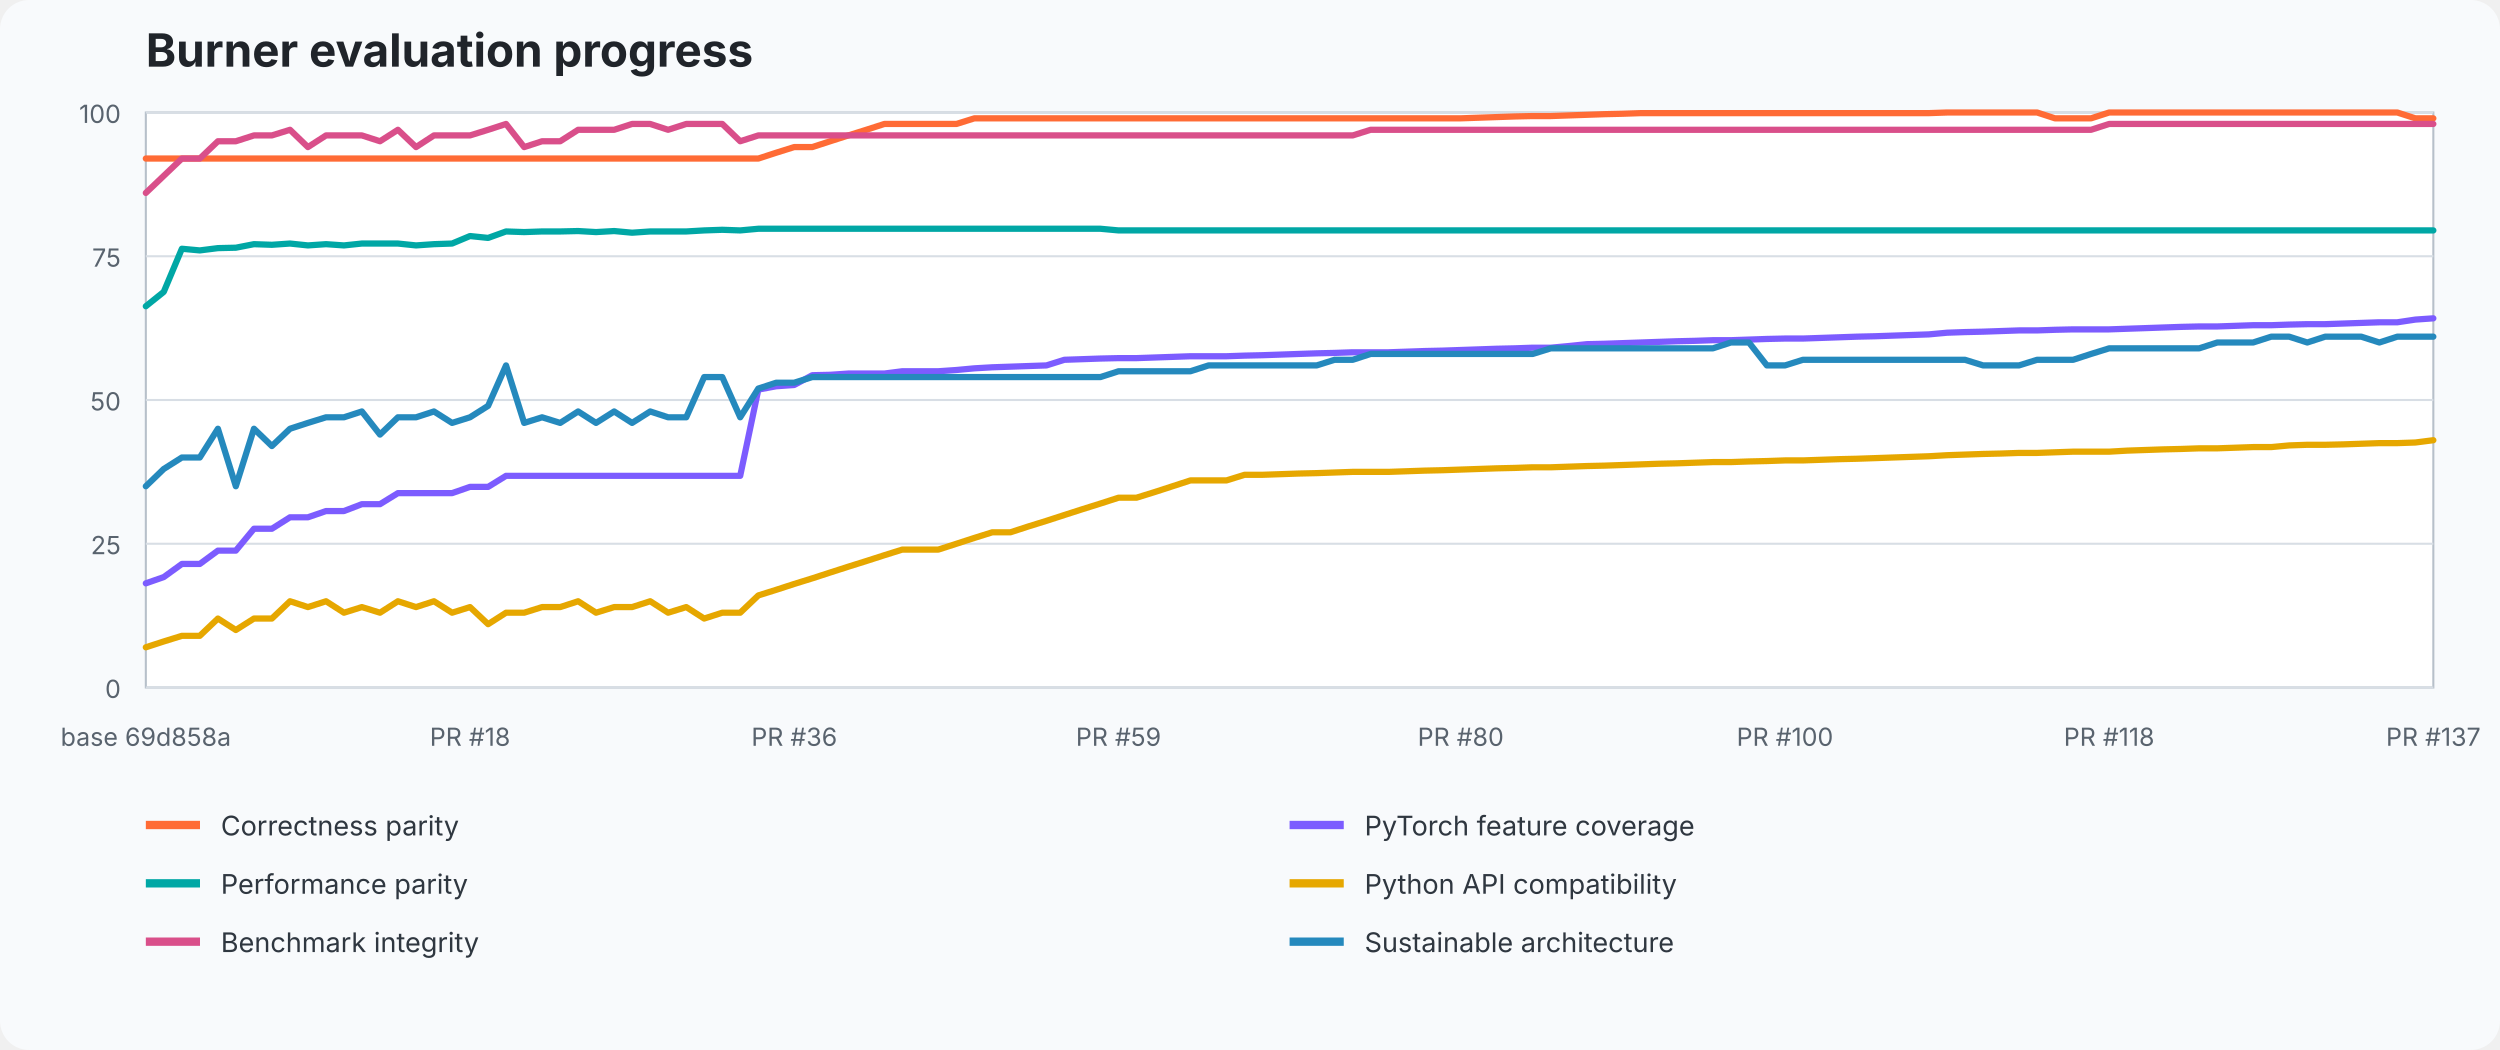
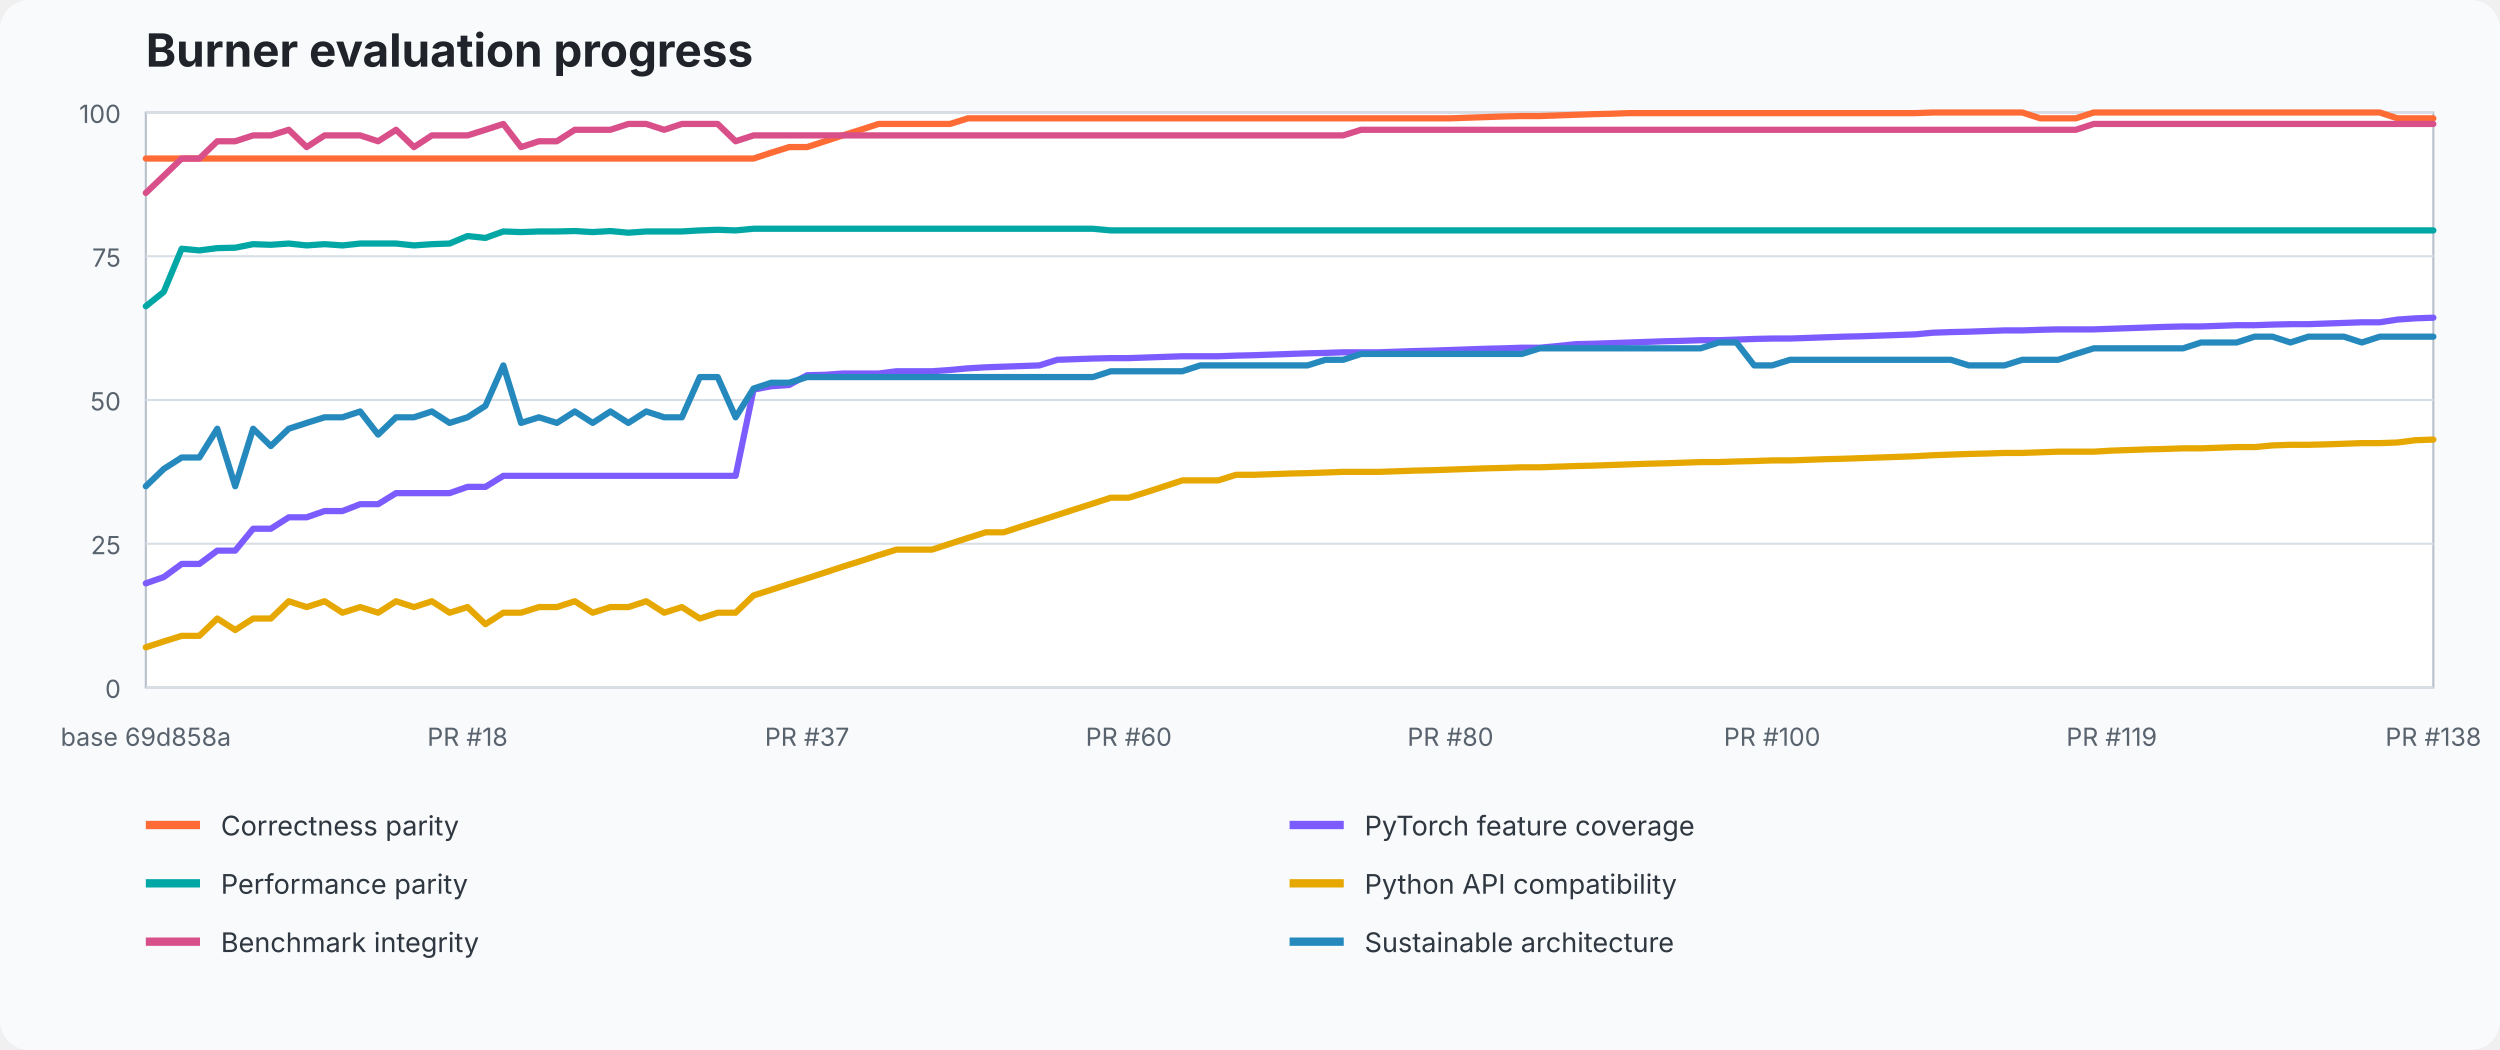
<svg xmlns="http://www.w3.org/2000/svg" width="1200" height="504" viewBox="0 0 1200 504" role="img" aria-labelledby="title desc">
  <style>text{font-family:ui-sans-serif,system-ui,-apple-system,BlinkMacSystemFont,"Segoe UI",sans-serif}.title{font-size:22px;font-weight:700;fill:#20242a}.axis{font-size:12px;fill:#59636e}.legend{font-size:13px;fill:#2f3740}.grid{stroke:#d8dee5;stroke-width:1}.plot{fill:#fff;stroke:#b7c0ca}</style>
  <rect width="100%" height="100%" fill="#f8fafc" rx="14" />
  <text x="70" y="32" class="title">Burner evaluation progress</text>
  <rect x="70" y="54" width="1098" height="276" class="plot" />
  <line x1="70" y1="330" x2="1168" y2="330" class="grid" />
  <text x="58" y="335" text-anchor="end" class="axis">0</text>
  <line x1="70" y1="261" x2="1168" y2="261" class="grid" />
  <text x="58" y="266" text-anchor="end" class="axis">25</text>
  <line x1="70" y1="192" x2="1168" y2="192" class="grid" />
  <text x="58" y="197" text-anchor="end" class="axis">50</text>
  <line x1="70" y1="123" x2="1168" y2="123" class="grid" />
  <text x="58" y="128" text-anchor="end" class="axis">75</text>
  <line x1="70" y1="54" x2="1168" y2="54" class="grid" />
  <text x="58" y="59" text-anchor="end" class="axis">100</text>
-   <polyline points="70.0,76.1 78.6,76.1 87.3,76.1 95.9,76.1 104.6,76.1 113.2,76.1 121.9,76.1 130.5,76.1 139.2,76.1 147.8,76.1 156.5,76.1 165.1,76.1 173.7,76.1 182.4,76.1 191.0,76.1 199.7,76.1 208.3,76.1 217.0,76.1 225.6,76.1 234.3,76.1 242.9,76.1 251.6,76.1 260.2,76.1 268.9,76.1 277.5,76.1 286.1,76.1 294.8,76.1 303.4,76.1 312.1,76.1 320.7,76.1 329.4,76.1 338.0,76.1 346.7,76.1 355.3,76.1 364.0,76.1 372.6,73.3 381.2,70.6 389.9,70.6 398.5,67.8 407.2,65.0 415.8,62.3 424.5,59.5 433.1,59.5 441.8,59.5 450.4,59.5 459.1,59.5 467.7,56.8 476.3,56.8 485.0,56.8 493.6,56.8 502.3,56.8 510.9,56.8 519.6,56.8 528.2,56.8 536.9,56.8 545.5,56.8 554.2,56.8 562.8,56.8 571.4,56.8 580.1,56.8 588.7,56.8 597.4,56.8 606.0,56.8 614.7,56.8 623.3,56.8 632.0,56.8 640.6,56.8 649.3,56.8 657.9,56.8 666.6,56.8 675.2,56.8 683.8,56.8 692.5,56.8 701.1,56.8 709.8,56.5 718.4,56.2 727.1,55.9 735.7,55.7 744.4,55.7 753.0,55.4 761.7,55.1 770.3,54.8 778.9,54.6 787.6,54.3 796.2,54.3 804.9,54.3 813.5,54.3 822.2,54.3 830.8,54.3 839.5,54.3 848.1,54.3 856.8,54.3 865.4,54.3 874.0,54.3 882.7,54.3 891.3,54.3 900.0,54.3 908.6,54.3 917.3,54.3 925.9,54.3 934.6,54.0 943.2,54.0 951.9,54.0 960.5,54.0 969.1,54.0 977.8,54.0 986.4,56.8 995.1,56.8 1003.7,56.8 1012.4,54.0 1021.0,54.0 1029.7,54.0 1038.3,54.0 1047.0,54.0 1055.6,54.0 1064.3,54.0 1072.9,54.0 1081.5,54.0 1090.2,54.0 1098.8,54.0 1107.5,54.0 1116.1,54.0 1124.8,54.0 1133.4,54.0 1142.1,54.0 1150.7,54.0 1159.4,56.8 1168.0,56.8" fill="none" stroke="#ff6b35" stroke-width="3" stroke-linejoin="round" stroke-linecap="round" />
-   <polyline points="70.0,280.0 78.6,277.0 87.3,270.7 95.9,270.7 104.6,264.3 113.2,264.3 121.9,253.8 130.5,253.8 139.2,248.3 147.8,248.3 156.5,245.3 165.1,245.3 173.7,242.0 182.4,242.0 191.0,236.7 199.7,236.7 208.3,236.7 217.0,236.7 225.6,233.7 234.3,233.7 242.9,228.4 251.6,228.4 260.2,228.4 268.9,228.4 277.5,228.4 286.1,228.4 294.8,228.4 303.4,228.4 312.1,228.4 320.7,228.4 329.4,228.4 338.0,228.4 346.7,228.4 355.3,228.4 364.0,187.0 372.6,185.4 381.2,184.8 389.9,180.1 398.5,179.9 407.2,179.3 415.8,179.3 424.5,179.3 433.1,178.2 441.8,178.2 450.4,178.2 459.1,177.6 467.7,176.8 476.3,176.3 485.0,176.0 493.6,175.7 502.3,175.4 510.9,172.7 519.6,172.4 528.2,172.1 536.9,171.9 545.5,171.9 554.2,171.6 562.8,171.3 571.4,171.0 580.1,171.0 588.7,171.0 597.4,170.7 606.0,170.5 614.7,170.2 623.3,169.9 632.0,169.6 640.6,169.4 649.3,169.1 657.9,169.1 666.6,169.1 675.2,168.8 683.8,168.5 692.5,168.3 701.1,168.0 709.8,167.7 718.4,167.4 727.1,167.2 735.7,166.9 744.4,166.9 753.0,166.1 761.7,165.2 770.3,165.0 778.9,164.7 787.6,164.4 796.2,164.1 804.9,163.8 813.5,163.6 822.2,163.3 830.8,163.3 839.5,163.0 848.1,162.7 856.8,162.5 865.4,162.5 874.0,162.2 882.7,161.9 891.3,161.6 900.0,161.4 908.6,161.1 917.3,160.8 925.9,160.5 934.6,159.7 943.2,159.4 951.9,159.2 960.5,158.9 969.1,158.6 977.8,158.6 986.4,158.3 995.1,158.1 1003.7,158.1 1012.4,158.1 1021.0,157.8 1029.7,157.5 1038.3,157.2 1047.0,156.9 1055.6,156.7 1064.3,156.7 1072.9,156.4 1081.5,156.1 1090.2,156.1 1098.8,155.8 1107.5,155.6 1116.1,155.6 1124.8,155.3 1133.4,155.0 1142.1,154.7 1150.7,154.7 1159.4,153.4 1168.0,152.8" fill="none" stroke="#7c5cff" stroke-width="3" stroke-linejoin="round" stroke-linecap="round" />
-   <polyline points="70.0,147.0 78.6,140.1 87.3,119.4 95.9,120.2 104.6,119.1 113.2,118.9 121.9,117.2 130.5,117.5 139.2,116.9 147.8,117.8 156.5,117.2 165.1,117.8 173.7,116.9 182.4,116.9 191.0,116.9 199.7,117.8 208.3,117.2 217.0,116.9 225.6,113.3 234.3,114.2 242.9,111.1 251.6,111.4 260.2,111.1 268.9,111.1 277.5,110.9 286.1,111.4 294.8,110.9 303.4,111.7 312.1,111.1 320.7,111.1 329.4,111.1 338.0,110.6 346.7,110.3 355.3,110.6 364.0,109.8 372.6,109.8 381.2,109.8 389.9,109.8 398.5,109.8 407.2,109.8 415.8,109.8 424.5,109.8 433.1,109.8 441.8,109.8 450.4,109.8 459.1,109.8 467.7,109.8 476.3,109.8 485.0,109.8 493.6,109.8 502.3,109.8 510.9,109.8 519.6,109.8 528.2,109.8 536.9,110.6 545.5,110.6 554.2,110.6 562.8,110.6 571.4,110.6 580.1,110.6 588.7,110.6 597.4,110.6 606.0,110.6 614.7,110.6 623.3,110.6 632.0,110.6 640.6,110.6 649.3,110.6 657.9,110.6 666.6,110.6 675.2,110.6 683.8,110.6 692.5,110.6 701.1,110.6 709.8,110.6 718.4,110.6 727.1,110.6 735.7,110.6 744.4,110.6 753.0,110.6 761.7,110.6 770.3,110.6 778.9,110.6 787.6,110.6 796.2,110.6 804.9,110.6 813.5,110.6 822.2,110.6 830.8,110.6 839.5,110.6 848.1,110.6 856.8,110.6 865.4,110.6 874.0,110.6 882.7,110.6 891.3,110.6 900.0,110.6 908.6,110.6 917.3,110.6 925.9,110.6 934.6,110.6 943.2,110.6 951.9,110.6 960.5,110.6 969.1,110.6 977.8,110.6 986.4,110.6 995.1,110.6 1003.7,110.6 1012.4,110.6 1021.0,110.6 1029.7,110.6 1038.3,110.6 1047.0,110.6 1055.6,110.6 1064.3,110.6 1072.9,110.6 1081.5,110.6 1090.2,110.6 1098.8,110.6 1107.5,110.6 1116.1,110.6 1124.8,110.6 1133.4,110.6 1142.1,110.6 1150.7,110.6 1159.4,110.6 1168.0,110.6" fill="none" stroke="#00a7a5" stroke-width="3" stroke-linejoin="round" stroke-linecap="round" />
-   <polyline points="70.0,310.7 78.6,307.9 87.3,305.2 95.9,305.2 104.6,296.9 113.2,302.4 121.9,296.9 130.5,296.9 139.2,288.6 147.8,291.4 156.5,288.6 165.1,294.1 173.7,291.4 182.4,294.1 191.0,288.6 199.7,291.4 208.3,288.6 217.0,294.1 225.6,291.4 234.3,299.6 242.9,294.1 251.6,294.1 260.2,291.4 268.9,291.4 277.5,288.6 286.1,294.1 294.8,291.4 303.4,291.4 312.1,288.6 320.7,294.1 329.4,291.4 338.0,296.9 346.7,294.1 355.3,294.1 364.0,285.8 372.6,283.1 381.2,280.3 389.9,277.6 398.5,274.8 407.2,272.0 415.8,269.3 424.5,266.5 433.1,263.8 441.8,263.8 450.4,263.8 459.1,261.0 467.7,258.2 476.3,255.5 485.0,255.5 493.6,252.7 502.3,250.0 510.9,247.2 519.6,244.4 528.2,241.7 536.9,238.9 545.5,238.9 554.2,236.2 562.8,233.4 571.4,230.6 580.1,230.6 588.7,230.6 597.4,227.9 606.0,227.9 614.7,227.6 623.3,227.3 632.0,227.1 640.6,226.8 649.3,226.5 657.9,226.5 666.6,226.5 675.2,226.2 683.8,225.9 692.5,225.7 701.1,225.4 709.8,225.1 718.4,224.8 727.1,224.6 735.7,224.3 744.4,224.3 753.0,224.0 761.7,223.7 770.3,223.5 778.9,223.2 787.6,222.9 796.2,222.6 804.9,222.4 813.5,222.1 822.2,221.8 830.8,221.8 839.5,221.5 848.1,221.3 856.8,221.0 865.4,221.0 874.0,220.7 882.7,220.4 891.3,220.2 900.0,219.9 908.6,219.6 917.3,219.3 925.9,219.0 934.6,218.5 943.2,218.2 951.9,217.9 960.5,217.7 969.1,217.4 977.8,217.4 986.4,217.1 995.1,216.8 1003.7,216.8 1012.4,216.8 1021.0,216.3 1029.7,216.0 1038.3,215.7 1047.0,215.5 1055.6,215.2 1064.3,215.2 1072.9,214.9 1081.5,214.6 1090.2,214.6 1098.8,213.8 1107.5,213.5 1116.1,213.5 1124.8,213.3 1133.4,213.0 1142.1,212.7 1150.7,212.7 1159.4,212.4 1168.0,211.3" fill="none" stroke="#e6a700" stroke-width="3" stroke-linejoin="round" stroke-linecap="round" />
-   <polyline points="70.0,92.6 78.6,84.4 87.3,76.1 95.9,76.1 104.6,67.8 113.2,67.8 121.9,65.0 130.5,65.0 139.2,62.3 147.8,70.6 156.5,65.0 165.1,65.0 173.7,65.0 182.4,67.8 191.0,62.3 199.7,70.6 208.3,65.0 217.0,65.0 225.6,65.0 234.3,62.3 242.9,59.5 251.6,70.6 260.2,67.8 268.9,67.8 277.5,62.3 286.1,62.3 294.8,62.3 303.4,59.5 312.1,59.5 320.7,62.3 329.4,59.5 338.0,59.5 346.7,59.5 355.3,67.8 364.0,65.0 372.6,65.0 381.2,65.0 389.9,65.0 398.5,65.0 407.2,65.0 415.8,65.0 424.5,65.0 433.1,65.0 441.8,65.0 450.4,65.0 459.1,65.0 467.7,65.0 476.3,65.0 485.0,65.0 493.6,65.0 502.3,65.0 510.9,65.0 519.6,65.0 528.2,65.0 536.9,65.0 545.5,65.0 554.2,65.0 562.8,65.0 571.4,65.0 580.1,65.0 588.7,65.0 597.4,65.0 606.0,65.0 614.7,65.0 623.3,65.0 632.0,65.0 640.6,65.0 649.3,65.0 657.9,62.3 666.6,62.3 675.2,62.3 683.8,62.3 692.5,62.3 701.1,62.3 709.8,62.3 718.4,62.3 727.1,62.3 735.7,62.3 744.4,62.3 753.0,62.3 761.7,62.3 770.3,62.3 778.9,62.3 787.6,62.3 796.2,62.3 804.9,62.3 813.5,62.3 822.2,62.3 830.8,62.3 839.5,62.3 848.1,62.3 856.8,62.3 865.4,62.3 874.0,62.3 882.7,62.3 891.3,62.3 900.0,62.3 908.6,62.3 917.3,62.3 925.9,62.3 934.6,62.3 943.2,62.3 951.9,62.3 960.5,62.3 969.1,62.3 977.8,62.3 986.4,62.3 995.1,62.3 1003.7,62.3 1012.4,59.5 1021.0,59.5 1029.7,59.5 1038.3,59.5 1047.0,59.5 1055.6,59.5 1064.3,59.5 1072.9,59.5 1081.5,59.5 1090.2,59.5 1098.8,59.5 1107.5,59.5 1116.1,59.5 1124.8,59.5 1133.4,59.5 1142.1,59.5 1150.7,59.5 1159.4,59.5 1168.0,59.5" fill="none" stroke="#d94f8a" stroke-width="3" stroke-linejoin="round" stroke-linecap="round" />
-   <polyline points="70.0,233.4 78.6,225.1 87.3,219.6 95.9,219.6 104.6,205.8 113.2,233.4 121.9,205.8 130.5,214.1 139.2,205.8 147.8,203.0 156.5,200.3 165.1,200.3 173.7,197.5 182.4,208.6 191.0,200.3 199.7,200.3 208.3,197.5 217.0,203.0 225.6,200.3 234.3,194.8 242.9,175.4 251.6,203.0 260.2,200.3 268.9,203.0 277.5,197.5 286.1,203.0 294.8,197.5 303.4,203.0 312.1,197.5 320.7,200.3 329.4,200.3 338.0,181.0 346.7,181.0 355.3,200.3 364.0,186.5 372.6,183.7 381.2,183.7 389.9,181.0 398.5,181.0 407.2,181.0 415.8,181.0 424.5,181.0 433.1,181.0 441.8,181.0 450.4,181.0 459.1,181.0 467.7,181.0 476.3,181.0 485.0,181.0 493.6,181.0 502.3,181.0 510.9,181.0 519.6,181.0 528.2,181.0 536.9,178.2 545.5,178.2 554.2,178.2 562.8,178.2 571.4,178.2 580.1,175.4 588.7,175.4 597.4,175.4 606.0,175.4 614.7,175.4 623.3,175.4 632.0,175.4 640.6,172.7 649.3,172.7 657.9,169.9 666.6,169.9 675.2,169.9 683.8,169.9 692.5,169.9 701.1,169.9 709.8,169.9 718.4,169.9 727.1,169.9 735.7,169.9 744.4,167.2 753.0,167.2 761.7,167.2 770.3,167.2 778.9,167.2 787.6,167.2 796.2,167.2 804.9,167.2 813.5,167.2 822.2,167.2 830.8,164.4 839.5,164.4 848.1,175.4 856.8,175.4 865.4,172.7 874.0,172.7 882.7,172.7 891.3,172.7 900.0,172.7 908.6,172.7 917.3,172.7 925.9,172.7 934.6,172.7 943.2,172.7 951.9,175.4 960.5,175.4 969.1,175.4 977.8,172.7 986.4,172.7 995.1,172.7 1003.7,169.9 1012.4,167.2 1021.0,167.2 1029.7,167.2 1038.3,167.2 1047.0,167.2 1055.6,167.2 1064.3,164.4 1072.9,164.4 1081.5,164.4 1090.2,161.6 1098.8,161.6 1107.5,164.4 1116.1,161.6 1124.8,161.6 1133.4,161.6 1142.1,164.4 1150.7,161.6 1159.4,161.6 1168.0,161.6" fill="none" stroke="#2589bd" stroke-width="3" stroke-linejoin="round" stroke-linecap="round" />
+   <polyline points="70.0,76.1 78.6,76.1 87.2,76.1 95.7,76.1 104.3,76.1 112.9,76.1 121.5,76.1 130.0,76.1 138.6,76.1 147.2,76.1 155.8,76.1 164.4,76.1 172.9,76.1 181.5,76.1 190.1,76.1 198.7,76.1 207.3,76.1 215.8,76.1 224.4,76.1 233.0,76.1 241.6,76.1 250.1,76.1 258.7,76.1 267.3,76.1 275.9,76.1 284.5,76.1 293.0,76.1 301.6,76.1 310.2,76.1 318.8,76.1 327.3,76.1 335.9,76.1 344.5,76.1 353.1,76.1 361.7,76.1 370.2,73.3 378.8,70.6 387.4,70.6 396.0,67.8 404.5,65.0 413.1,62.3 421.7,59.5 430.3,59.5 438.9,59.5 447.4,59.5 456.0,59.5 464.6,56.8 473.2,56.8 481.8,56.8 490.3,56.8 498.9,56.8 507.5,56.8 516.1,56.8 524.6,56.8 533.2,56.8 541.8,56.8 550.4,56.8 559.0,56.8 567.5,56.8 576.1,56.8 584.7,56.8 593.3,56.8 601.8,56.8 610.4,56.8 619.0,56.8 627.6,56.8 636.2,56.8 644.7,56.8 653.3,56.8 661.9,56.8 670.5,56.8 679.0,56.8 687.6,56.8 696.2,56.8 704.8,56.5 713.4,56.2 721.9,55.9 730.5,55.7 739.1,55.7 747.7,55.4 756.3,55.1 764.8,54.8 773.4,54.6 782.0,54.3 790.6,54.3 799.1,54.3 807.7,54.3 816.3,54.3 824.9,54.3 833.5,54.3 842.0,54.3 850.6,54.3 859.2,54.3 867.8,54.3 876.3,54.3 884.9,54.3 893.5,54.3 902.1,54.3 910.7,54.3 919.2,54.3 927.8,54.0 936.4,54.0 945.0,54.0 953.5,54.0 962.1,54.0 970.7,54.0 979.3,56.8 987.9,56.8 996.4,56.8 1005.0,54.0 1013.6,54.0 1022.2,54.0 1030.8,54.0 1039.3,54.0 1047.9,54.0 1056.5,54.0 1065.1,54.0 1073.6,54.0 1082.2,54.0 1090.8,54.0 1099.4,54.0 1108.0,54.0 1116.5,54.0 1125.1,54.0 1133.7,54.0 1142.3,54.0 1150.8,56.8 1159.4,56.8 1168.0,56.8" fill="none" stroke="#ff6b35" stroke-width="3" stroke-linejoin="round" stroke-linecap="round" />
+   <polyline points="70.0,280.0 78.6,277.0 87.2,270.7 95.7,270.7 104.3,264.3 112.9,264.3 121.5,253.8 130.0,253.8 138.6,248.3 147.2,248.3 155.8,245.3 164.4,245.3 172.9,242.0 181.5,242.0 190.1,236.7 198.7,236.7 207.3,236.7 215.8,236.7 224.4,233.7 233.0,233.7 241.6,228.4 250.1,228.4 258.7,228.4 267.3,228.4 275.9,228.4 284.5,228.4 293.0,228.4 301.6,228.4 310.2,228.4 318.8,228.4 327.3,228.4 335.9,228.4 344.5,228.4 353.1,228.4 361.7,187.0 370.2,185.4 378.8,184.8 387.4,180.1 396.0,179.9 404.5,179.3 413.1,179.3 421.7,179.3 430.3,178.2 438.9,178.2 447.4,178.2 456.0,177.6 464.6,176.8 473.2,176.3 481.8,176.0 490.3,175.7 498.9,175.4 507.5,172.7 516.1,172.4 524.6,172.1 533.2,171.9 541.8,171.9 550.4,171.6 559.0,171.3 567.5,171.0 576.1,171.0 584.7,171.0 593.3,170.7 601.8,170.5 610.4,170.2 619.0,169.9 627.6,169.6 636.2,169.4 644.7,169.1 653.3,169.1 661.9,169.1 670.5,168.8 679.0,168.5 687.6,168.3 696.2,168.0 704.8,167.7 713.4,167.4 721.9,167.2 730.5,166.9 739.1,166.9 747.7,166.1 756.3,165.2 764.8,165.0 773.4,164.7 782.0,164.4 790.6,164.1 799.1,163.8 807.7,163.6 816.3,163.3 824.9,163.3 833.5,163.0 842.0,162.7 850.6,162.5 859.2,162.5 867.8,162.2 876.3,161.9 884.9,161.6 893.5,161.4 902.1,161.1 910.7,160.8 919.2,160.5 927.8,159.7 936.4,159.4 945.0,159.2 953.5,158.9 962.1,158.6 970.7,158.6 979.3,158.3 987.9,158.1 996.4,158.1 1005.0,158.1 1013.6,157.8 1022.2,157.5 1030.8,157.2 1039.3,156.9 1047.9,156.7 1056.5,156.7 1065.1,156.4 1073.6,156.1 1082.2,156.1 1090.8,155.8 1099.4,155.6 1108.0,155.6 1116.5,155.3 1125.1,155.0 1133.7,154.7 1142.3,154.7 1150.8,153.4 1159.4,152.8 1168.0,152.5" fill="none" stroke="#7c5cff" stroke-width="3" stroke-linejoin="round" stroke-linecap="round" />
+   <polyline points="70.0,147.0 78.6,140.1 87.2,119.4 95.7,120.2 104.3,119.1 112.9,118.9 121.5,117.2 130.0,117.5 138.6,116.9 147.2,117.8 155.8,117.2 164.4,117.8 172.9,116.9 181.5,116.9 190.1,116.9 198.7,117.8 207.3,117.2 215.8,116.9 224.4,113.3 233.0,114.2 241.6,111.1 250.1,111.4 258.7,111.1 267.3,111.1 275.9,110.9 284.5,111.4 293.0,110.9 301.6,111.7 310.2,111.1 318.8,111.1 327.3,111.1 335.9,110.6 344.5,110.3 353.1,110.6 361.7,109.8 370.2,109.8 378.8,109.8 387.4,109.8 396.0,109.8 404.5,109.8 413.1,109.8 421.7,109.8 430.3,109.8 438.9,109.8 447.4,109.8 456.0,109.8 464.6,109.8 473.2,109.8 481.8,109.8 490.3,109.8 498.9,109.8 507.5,109.8 516.1,109.8 524.6,109.8 533.2,110.6 541.8,110.6 550.4,110.6 559.0,110.6 567.5,110.6 576.1,110.6 584.7,110.6 593.3,110.6 601.8,110.6 610.4,110.6 619.0,110.6 627.6,110.6 636.2,110.6 644.7,110.6 653.3,110.6 661.9,110.6 670.5,110.6 679.0,110.6 687.6,110.6 696.2,110.6 704.8,110.6 713.4,110.6 721.9,110.6 730.5,110.6 739.1,110.6 747.7,110.6 756.3,110.6 764.8,110.6 773.4,110.6 782.0,110.6 790.6,110.6 799.1,110.6 807.7,110.6 816.3,110.6 824.9,110.6 833.5,110.6 842.0,110.6 850.6,110.6 859.2,110.6 867.8,110.6 876.3,110.6 884.9,110.6 893.5,110.6 902.1,110.6 910.7,110.6 919.2,110.6 927.8,110.6 936.4,110.6 945.0,110.6 953.5,110.6 962.1,110.6 970.7,110.6 979.3,110.6 987.9,110.6 996.4,110.6 1005.0,110.6 1013.6,110.6 1022.2,110.6 1030.8,110.6 1039.3,110.6 1047.9,110.6 1056.5,110.6 1065.1,110.6 1073.6,110.6 1082.2,110.6 1090.8,110.6 1099.4,110.6 1108.0,110.6 1116.5,110.6 1125.1,110.6 1133.7,110.6 1142.3,110.6 1150.8,110.6 1159.4,110.6 1168.0,110.6" fill="none" stroke="#00a7a5" stroke-width="3" stroke-linejoin="round" stroke-linecap="round" />
+   <polyline points="70.0,310.7 78.6,307.9 87.2,305.2 95.7,305.2 104.3,296.9 112.9,302.4 121.5,296.9 130.0,296.9 138.6,288.6 147.2,291.4 155.8,288.6 164.4,294.1 172.9,291.4 181.5,294.1 190.1,288.6 198.7,291.4 207.3,288.6 215.8,294.1 224.4,291.4 233.0,299.6 241.6,294.1 250.1,294.1 258.7,291.4 267.3,291.4 275.9,288.6 284.5,294.1 293.0,291.4 301.6,291.4 310.2,288.6 318.8,294.1 327.3,291.4 335.9,296.9 344.5,294.1 353.1,294.1 361.7,285.8 370.2,283.1 378.8,280.3 387.4,277.6 396.0,274.8 404.5,272.0 413.1,269.3 421.7,266.5 430.3,263.8 438.9,263.8 447.4,263.8 456.0,261.0 464.6,258.2 473.2,255.5 481.8,255.5 490.3,252.7 498.9,250.0 507.5,247.2 516.1,244.4 524.6,241.7 533.2,238.9 541.8,238.9 550.4,236.2 559.0,233.4 567.5,230.6 576.1,230.6 584.7,230.6 593.3,227.9 601.8,227.9 610.4,227.6 619.0,227.3 627.6,227.1 636.2,226.8 644.7,226.5 653.3,226.5 661.9,226.5 670.5,226.2 679.0,225.9 687.6,225.7 696.2,225.4 704.8,225.1 713.4,224.8 721.9,224.6 730.5,224.3 739.1,224.3 747.7,224.0 756.3,223.7 764.8,223.5 773.4,223.2 782.0,222.9 790.6,222.6 799.1,222.4 807.7,222.1 816.3,221.8 824.9,221.8 833.5,221.5 842.0,221.3 850.6,221.0 859.2,221.0 867.8,220.7 876.3,220.4 884.9,220.2 893.5,219.9 902.1,219.6 910.7,219.3 919.2,219.0 927.8,218.5 936.4,218.2 945.0,217.9 953.5,217.7 962.1,217.4 970.7,217.4 979.3,217.1 987.9,216.8 996.4,216.8 1005.0,216.8 1013.6,216.3 1022.2,216.0 1030.8,215.7 1039.3,215.5 1047.9,215.2 1056.5,215.2 1065.1,214.9 1073.6,214.6 1082.2,214.6 1090.8,213.8 1099.4,213.5 1108.0,213.5 1116.5,213.3 1125.1,213.0 1133.7,212.7 1142.3,212.7 1150.8,212.4 1159.4,211.3 1168.0,211.0" fill="none" stroke="#e6a700" stroke-width="3" stroke-linejoin="round" stroke-linecap="round" />
+   <polyline points="70.0,92.6 78.6,84.4 87.2,76.1 95.7,76.1 104.3,67.8 112.9,67.8 121.5,65.0 130.0,65.0 138.6,62.3 147.2,70.6 155.8,65.0 164.4,65.0 172.9,65.0 181.5,67.8 190.1,62.3 198.7,70.6 207.3,65.0 215.8,65.0 224.4,65.0 233.0,62.3 241.6,59.5 250.1,70.6 258.7,67.8 267.3,67.8 275.9,62.3 284.5,62.3 293.0,62.3 301.6,59.5 310.2,59.5 318.8,62.3 327.3,59.5 335.9,59.5 344.5,59.5 353.1,67.8 361.7,65.0 370.2,65.0 378.8,65.0 387.4,65.0 396.0,65.0 404.5,65.0 413.1,65.0 421.7,65.0 430.3,65.0 438.9,65.0 447.4,65.0 456.0,65.0 464.6,65.0 473.2,65.0 481.8,65.0 490.3,65.0 498.9,65.0 507.5,65.0 516.1,65.0 524.6,65.0 533.2,65.0 541.8,65.0 550.4,65.0 559.0,65.0 567.5,65.0 576.1,65.0 584.7,65.0 593.3,65.0 601.8,65.0 610.4,65.0 619.0,65.0 627.6,65.0 636.2,65.0 644.7,65.0 653.3,62.3 661.9,62.3 670.5,62.3 679.0,62.3 687.6,62.3 696.2,62.3 704.8,62.3 713.4,62.3 721.9,62.3 730.5,62.3 739.1,62.3 747.7,62.3 756.3,62.3 764.8,62.3 773.4,62.3 782.0,62.3 790.6,62.3 799.1,62.3 807.7,62.3 816.3,62.3 824.9,62.3 833.5,62.3 842.0,62.3 850.6,62.3 859.2,62.3 867.8,62.3 876.3,62.3 884.9,62.3 893.5,62.3 902.1,62.3 910.7,62.3 919.2,62.3 927.8,62.3 936.4,62.3 945.0,62.3 953.5,62.3 962.1,62.3 970.7,62.3 979.3,62.3 987.9,62.3 996.4,62.3 1005.0,59.5 1013.6,59.5 1022.2,59.5 1030.8,59.5 1039.3,59.5 1047.9,59.5 1056.5,59.5 1065.1,59.5 1073.6,59.5 1082.2,59.5 1090.8,59.5 1099.4,59.5 1108.0,59.5 1116.5,59.5 1125.1,59.5 1133.7,59.5 1142.3,59.5 1150.8,59.5 1159.4,59.5 1168.0,59.5" fill="none" stroke="#d94f8a" stroke-width="3" stroke-linejoin="round" stroke-linecap="round" />
+   <polyline points="70.0,233.4 78.6,225.1 87.2,219.6 95.7,219.6 104.3,205.8 112.9,233.4 121.5,205.8 130.0,214.1 138.6,205.8 147.2,203.0 155.8,200.3 164.4,200.3 172.9,197.5 181.5,208.6 190.1,200.3 198.7,200.3 207.3,197.5 215.8,203.0 224.4,200.3 233.0,194.8 241.6,175.4 250.1,203.0 258.7,200.3 267.3,203.0 275.9,197.5 284.5,203.0 293.0,197.5 301.6,203.0 310.2,197.5 318.8,200.3 327.3,200.3 335.9,181.0 344.5,181.0 353.1,200.3 361.7,186.5 370.2,183.7 378.8,183.7 387.4,181.0 396.0,181.0 404.5,181.0 413.1,181.0 421.7,181.0 430.3,181.0 438.9,181.0 447.4,181.0 456.0,181.0 464.6,181.0 473.2,181.0 481.8,181.0 490.3,181.0 498.9,181.0 507.5,181.0 516.1,181.0 524.6,181.0 533.2,178.2 541.8,178.2 550.4,178.2 559.0,178.2 567.5,178.2 576.1,175.4 584.7,175.4 593.3,175.4 601.8,175.4 610.4,175.4 619.0,175.4 627.6,175.4 636.2,172.7 644.7,172.7 653.3,169.9 661.9,169.9 670.5,169.9 679.0,169.9 687.6,169.9 696.2,169.9 704.8,169.9 713.4,169.9 721.9,169.9 730.5,169.9 739.1,167.2 747.7,167.2 756.3,167.2 764.8,167.2 773.4,167.2 782.0,167.2 790.6,167.2 799.1,167.2 807.7,167.2 816.3,167.2 824.9,164.4 833.5,164.4 842.0,175.4 850.6,175.4 859.2,172.7 867.8,172.7 876.3,172.7 884.9,172.7 893.5,172.7 902.1,172.7 910.7,172.7 919.2,172.7 927.8,172.7 936.4,172.7 945.0,175.4 953.5,175.4 962.1,175.4 970.7,172.7 979.3,172.7 987.9,172.7 996.4,169.9 1005.0,167.2 1013.6,167.2 1022.2,167.2 1030.8,167.2 1039.3,167.2 1047.9,167.2 1056.5,164.4 1065.1,164.4 1073.6,164.4 1082.2,161.6 1090.8,161.6 1099.4,164.4 1108.0,161.6 1116.5,161.6 1125.1,161.6 1133.7,164.4 1142.3,161.6 1150.8,161.6 1159.4,161.6 1168.0,161.6" fill="none" stroke="#2589bd" stroke-width="3" stroke-linejoin="round" stroke-linecap="round" />
  <text x="70" y="358" text-anchor="middle" class="axis">base 69d858a</text>
-   <text x="225.622" y="358" text-anchor="middle" class="axis">PR #18</text>
-   <text x="381.244" y="358" text-anchor="middle" class="axis">PR #36</text>
-   <text x="536.866" y="358" text-anchor="middle" class="axis">PR #59</text>
-   <text x="701.134" y="358" text-anchor="middle" class="axis">PR #80</text>
-   <text x="856.756" y="358" text-anchor="middle" class="axis">PR #100</text>
-   <text x="1012.378" y="358" text-anchor="middle" class="axis">PR #118</text>
-   <text x="1168" y="358" text-anchor="middle" class="axis">PR #137</text>
+   <text x="224.406" y="358" text-anchor="middle" class="axis">PR #18</text>
+   <text x="387.391" y="358" text-anchor="middle" class="axis">PR #37</text>
+   <text x="541.797" y="358" text-anchor="middle" class="axis">PR #60</text>
+   <text x="696.203" y="358" text-anchor="middle" class="axis">PR #80</text>
+   <text x="850.609" y="358" text-anchor="middle" class="axis">PR #100</text>
+   <text x="1013.594" y="358" text-anchor="middle" class="axis">PR #119</text>
+   <text x="1168" y="358" text-anchor="middle" class="axis">PR #138</text>
  <line x1="70" y1="396" x2="96" y2="396" stroke="#ff6b35" stroke-width="4" />
  <text x="106" y="401" class="legend">Correctness parity</text>
  <line x1="619" y1="396" x2="645" y2="396" stroke="#7c5cff" stroke-width="4" />
  <text x="655" y="401" class="legend">PyTorch feature coverage</text>
  <line x1="70" y1="424" x2="96" y2="424" stroke="#00a7a5" stroke-width="4" />
  <text x="106" y="429" class="legend">Performance parity</text>
  <line x1="619" y1="424" x2="645" y2="424" stroke="#e6a700" stroke-width="4" />
  <text x="655" y="429" class="legend">Python API compatibility</text>
  <line x1="70" y1="452" x2="96" y2="452" stroke="#d94f8a" stroke-width="4" />
  <text x="106" y="457" class="legend">Benchmark integrity</text>
  <line x1="619" y1="452" x2="645" y2="452" stroke="#2589bd" stroke-width="4" />
  <text x="655" y="457" class="legend">Sustainable architecture</text>
</svg>
